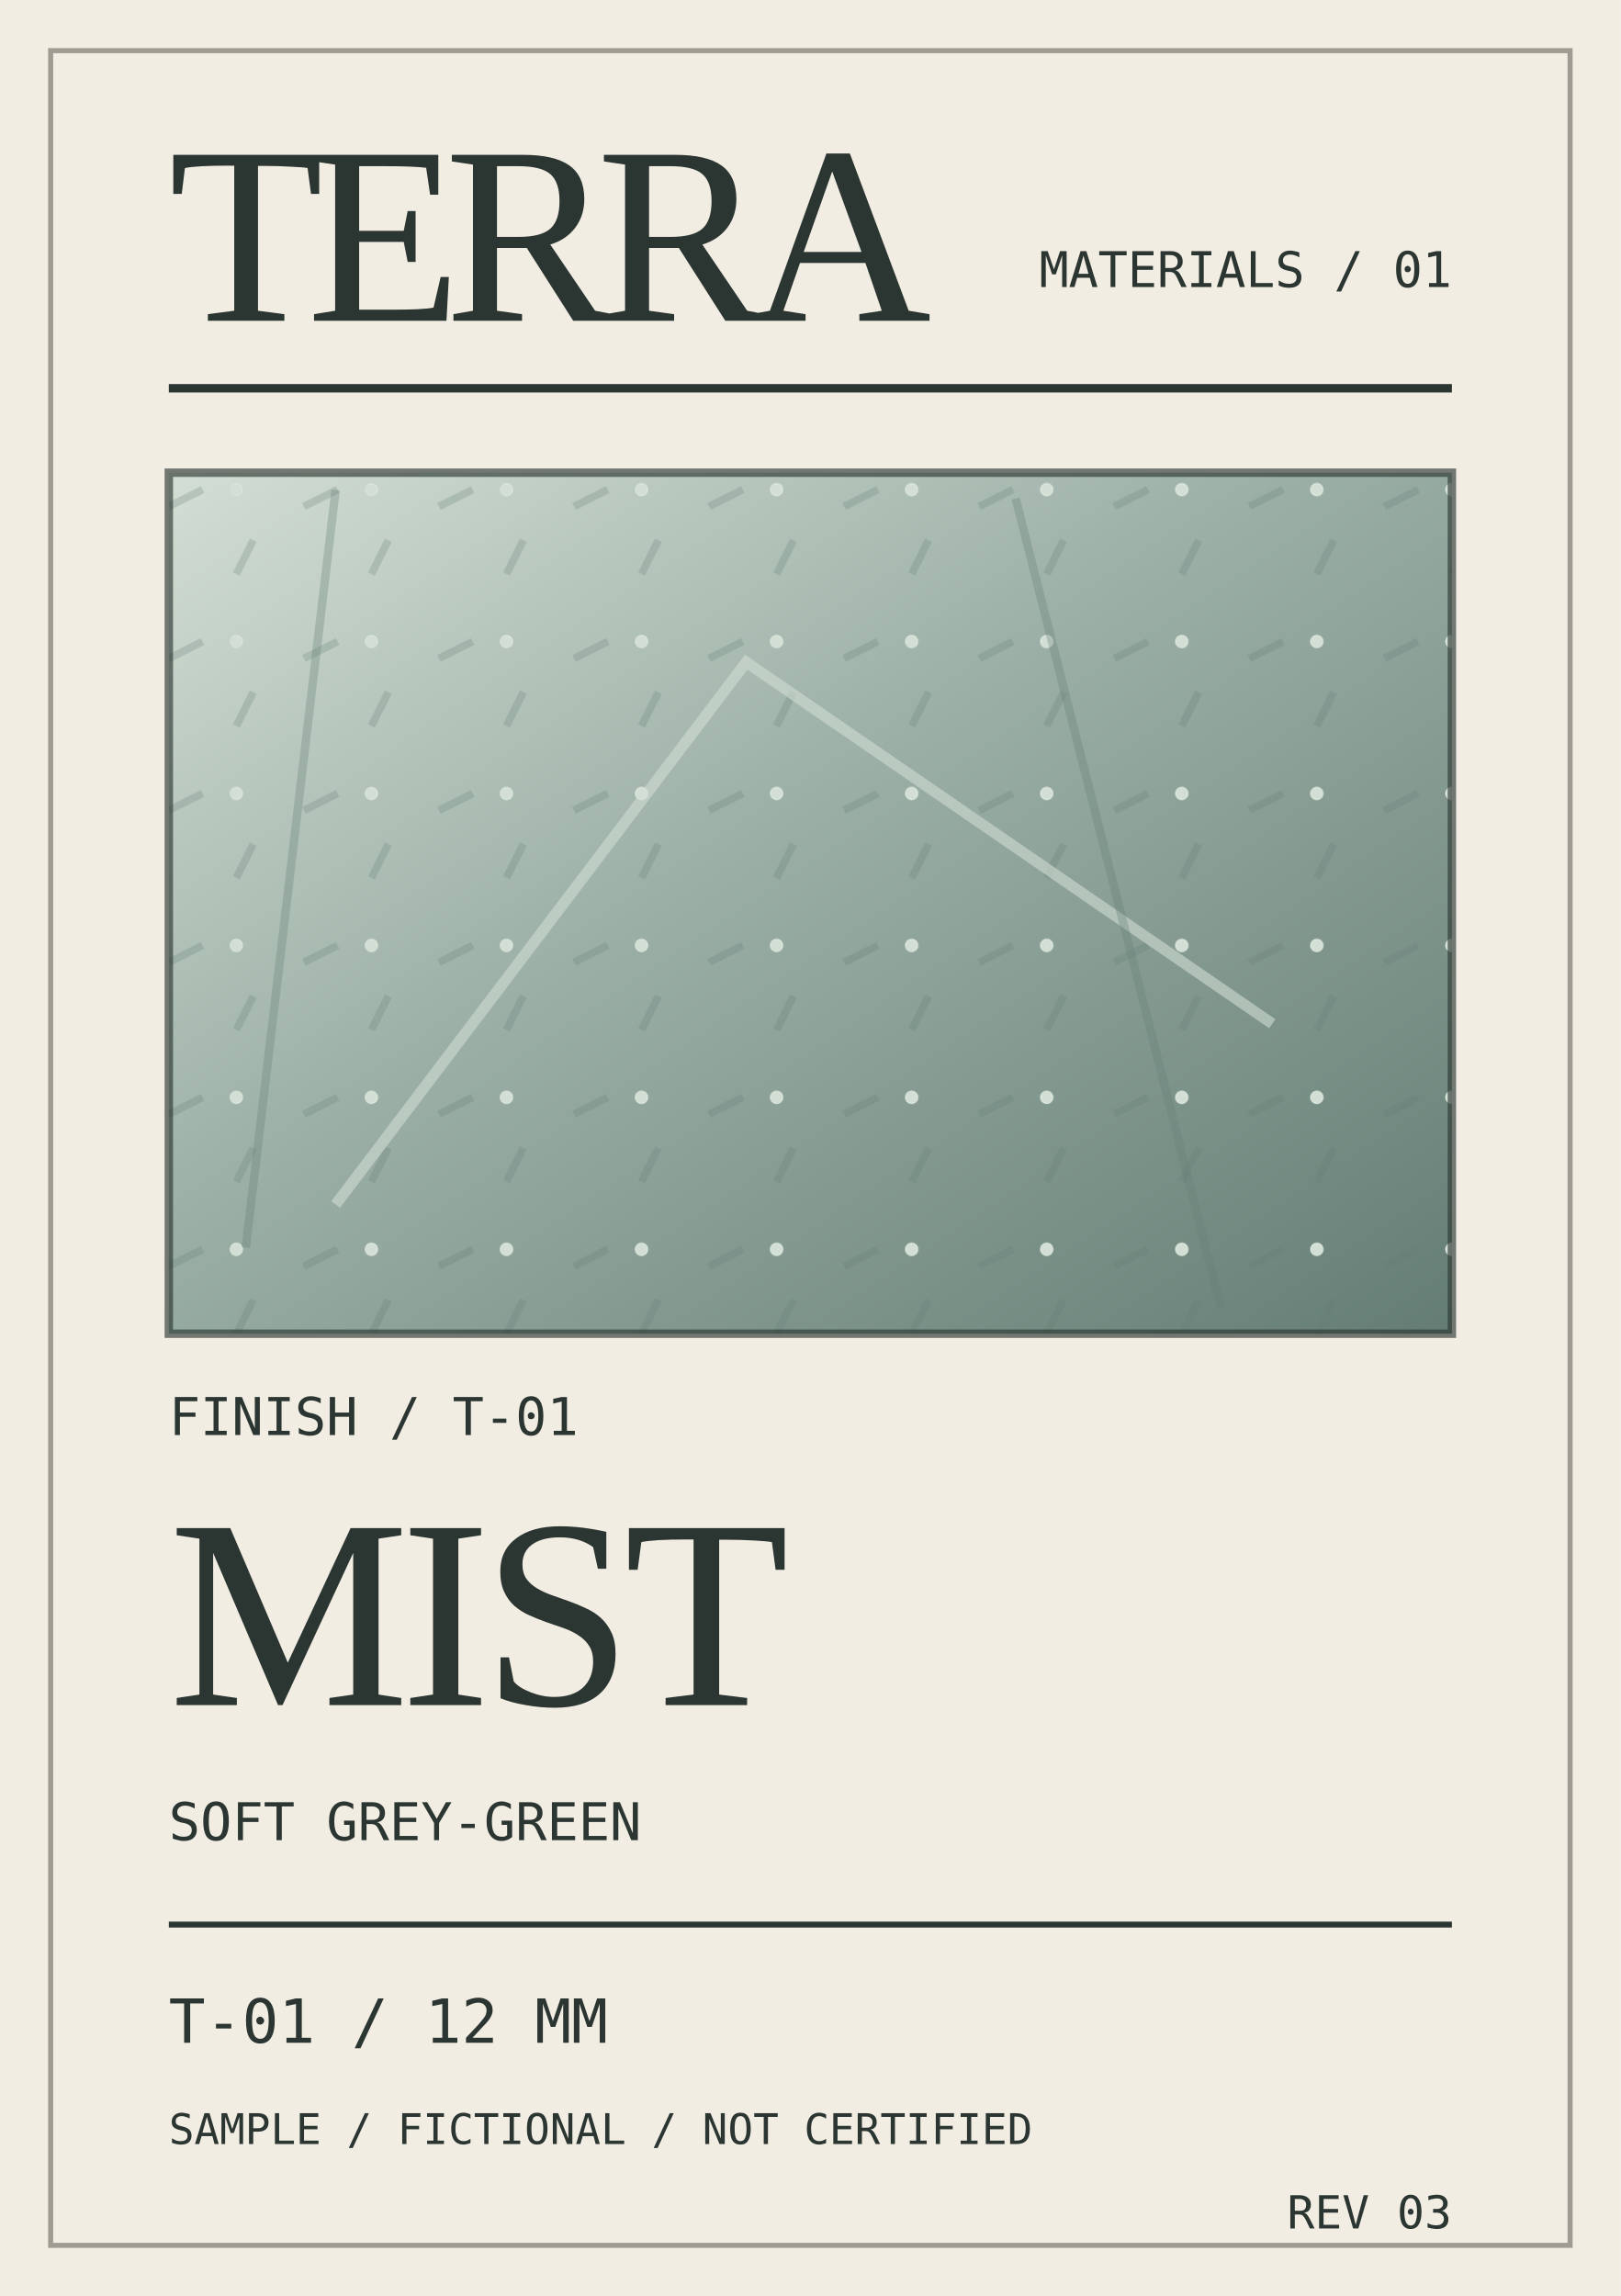
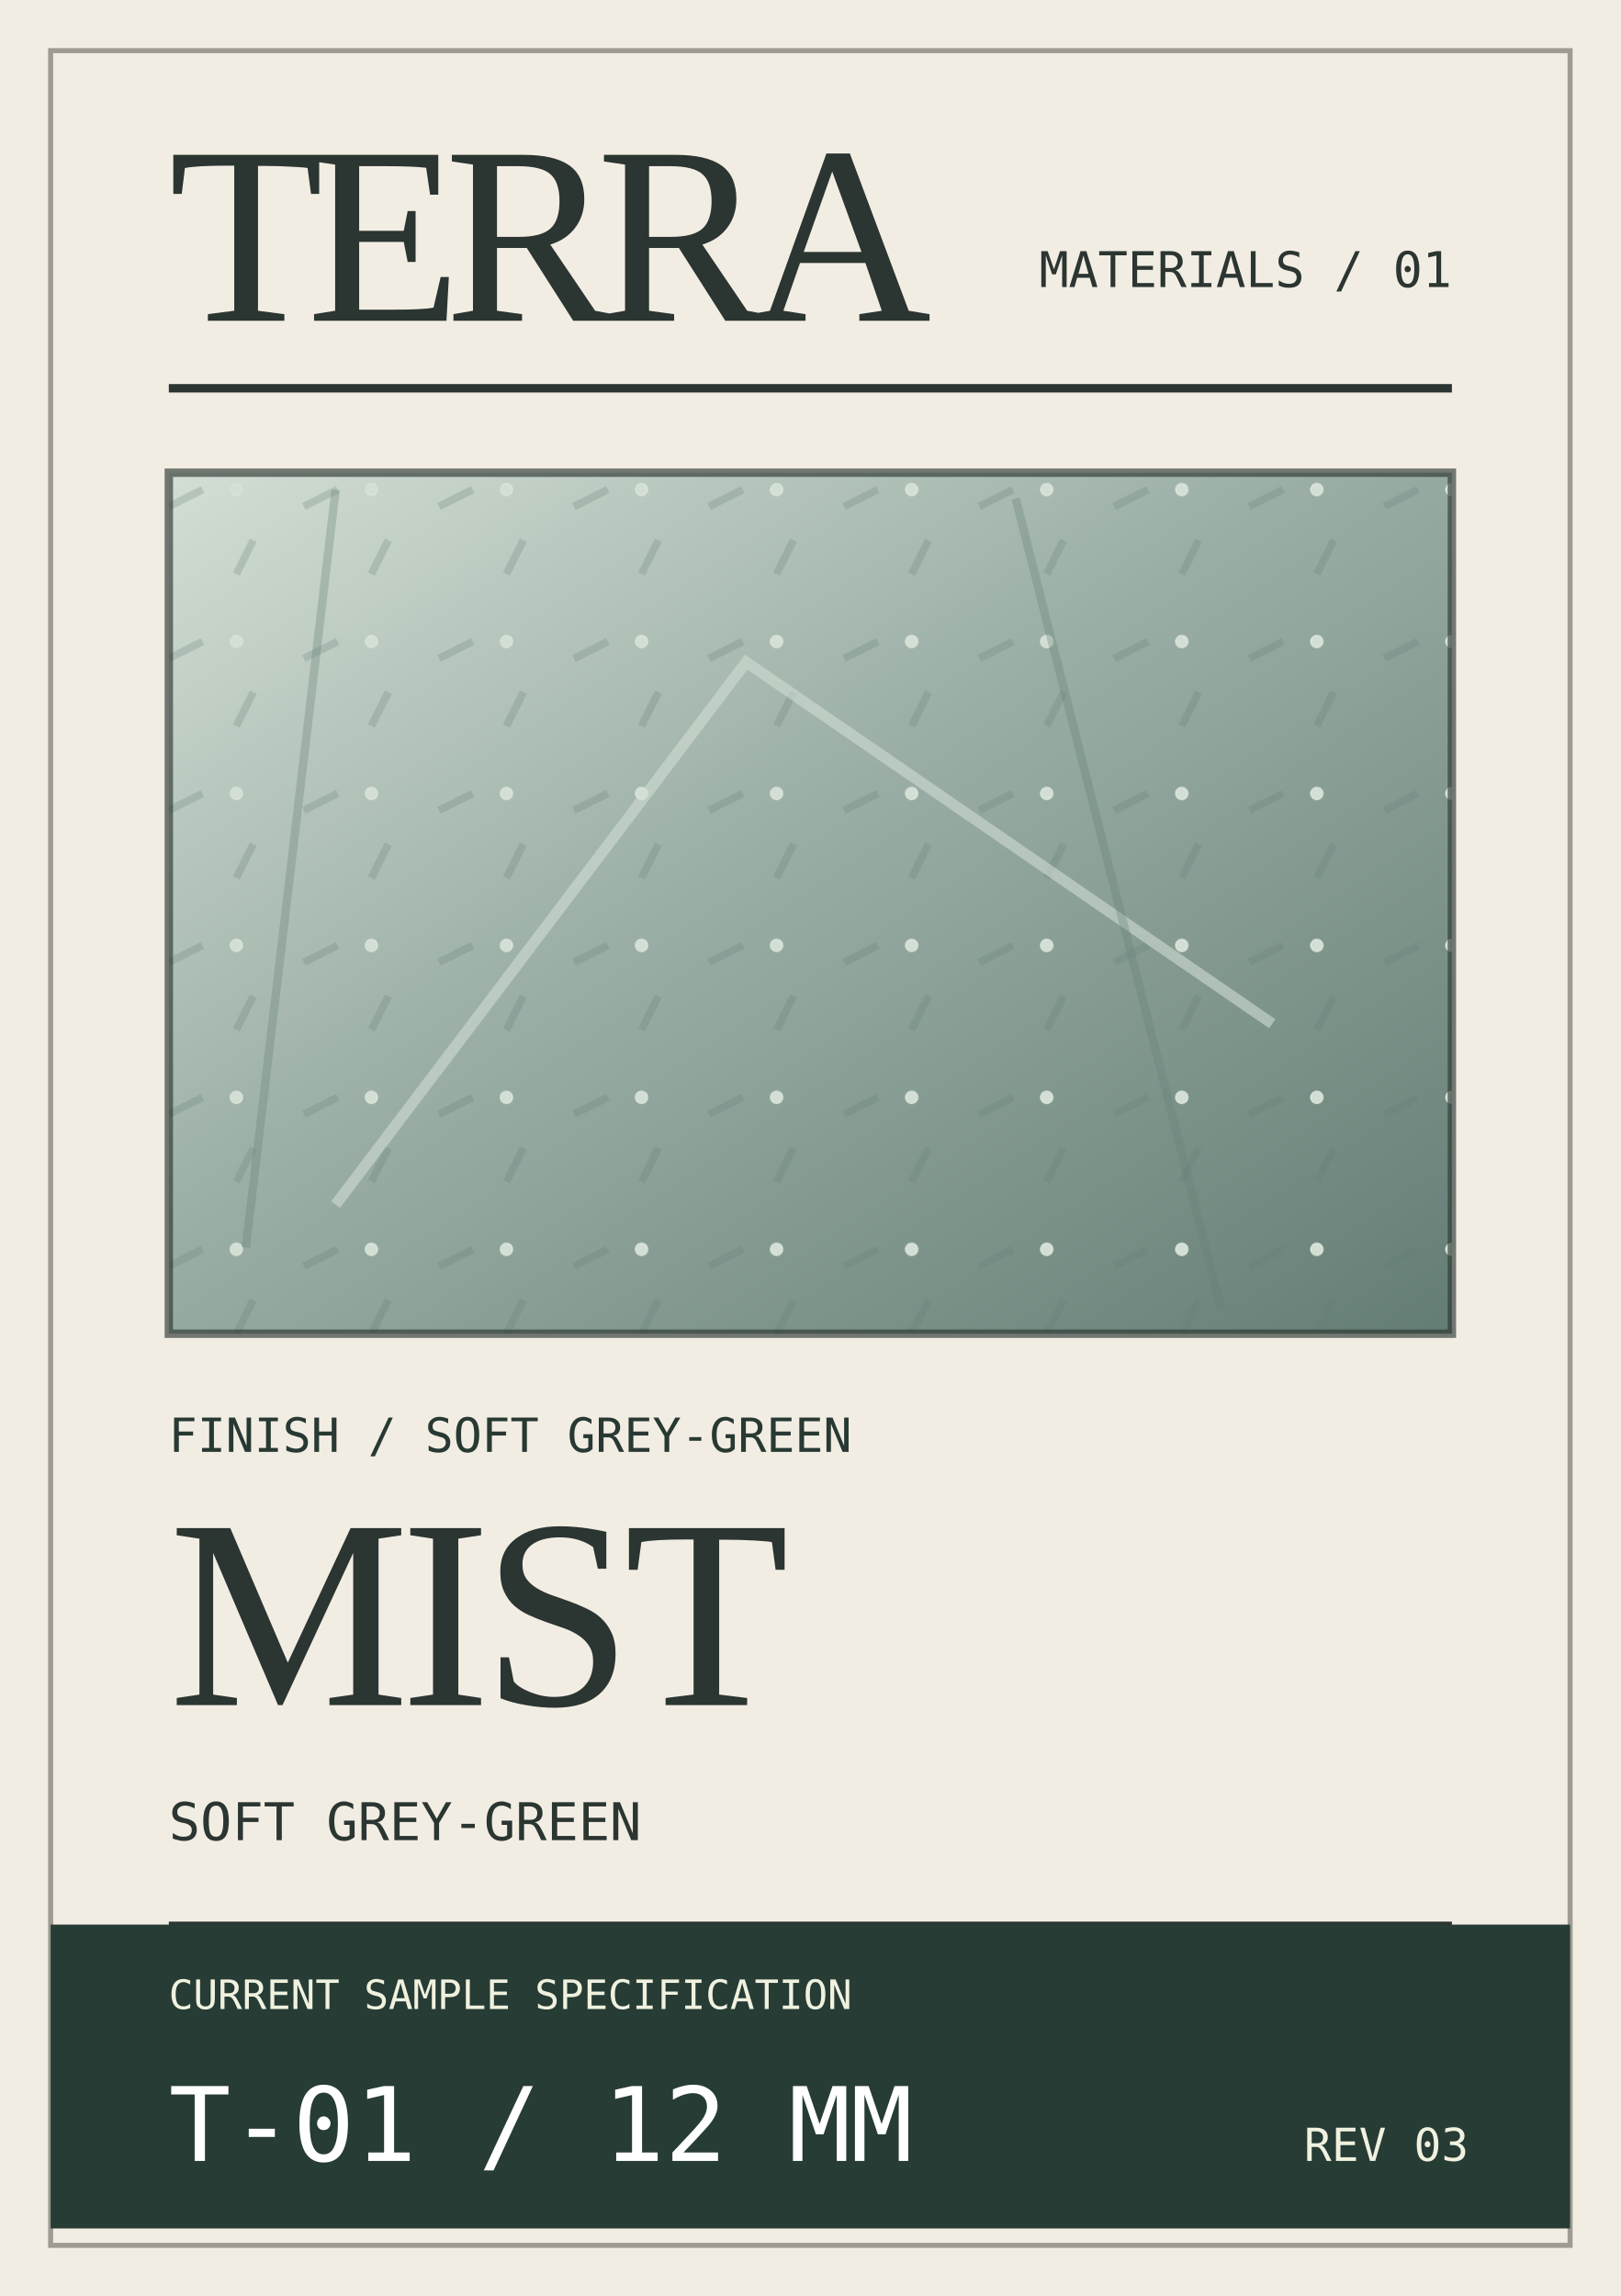
<svg xmlns="http://www.w3.org/2000/svg" width="96mm" height="136mm" viewBox="0 0 96 136" role="img">
  <rect x="0" y="0" width="96" height="136" fill="#F2EDE3" />
  <path d="M3 3H93V133H3Z" fill="none" stroke="#9E9B92" stroke-width=".3" />
  <text x="10" y="19" fill="#2B3531" font-family="Georgia,'Times New Roman',serif" font-size="15" letter-spacing="-1">TERRA</text>
  <text x="86" y="17" fill="#2B3531" font-family="Consolas,monospace" font-size="2.9" text-anchor="end">MATERIALS / 01</text>
  <path d="M10 23H86" stroke="#2B3531" stroke-width=".5" />
  <defs>
    <linearGradient id="mist-3-surface" x1="0" y1="0" x2="1" y2="1">
      <stop stop-color="#D3DED4" />
      <stop offset=".45" stop-color="#9AAEA5" />
      <stop offset="1" stop-color="#647D74" />
    </linearGradient>
    <pattern id="mist-3-aggregate" width="8" height="9" patternUnits="userSpaceOnUse">
      <path d="M2 3l2 -1M6 7l1 -2" stroke="#647D74" opacity=".25" stroke-width=".45" />
      <circle cx="6" cy="2" r=".4" fill="#D3DED4" />
    </pattern>
    <filter id="mist-3-grain">
      <feTurbulence type="fractalNoise" baseFrequency=".08" numOctaves="3" seed="19" stitchTiles="stitch" result="noise" />
      <feComposite operator="in" in="noise" in2="SourceGraphic" result="texture" />
      <feBlend in="SourceGraphic" in2="texture" mode="multiply" />
    </filter>
  </defs>
  <rect x="10" y="28" width="76" height="51" fill="url(#mist-3-surface)" />
  <rect x="10" y="28" width="76" height="51" fill="url(#mist-3-aggregate)" />
  <path d="M19.88 71.35L44.2 39.22L75.36 60.64" fill="none" stroke="#D3DED4" stroke-width=".65" opacity=".58" />
  <path d="M19.88 29.02L14.56 73.9M60.16 29.53L72.32 77.47" stroke="#647D74" stroke-width=".5" opacity=".32" />
  <rect x="10" y="28" width="76" height="51" fill="none" stroke="#2B3531" stroke-width=".5" opacity=".64" />
-   <text x="10" y="85" fill="#2B3531" font-family="Consolas,monospace" font-size="3.1">FINISH / T-01</text>
  <text x="10" y="101" fill="#2B3531" font-family="Georgia,'Times New Roman',serif" font-size="16" letter-spacing="-.5">MIST</text>
  <text x="10" y="109" fill="#2B3531" font-family="Consolas,monospace" font-size="3.1">SOFT GREY-GREEN</text>
  <path d="M10 114H86" stroke="#2B3531" stroke-width=".35" />
-   <text x="10" y="121" fill="#2B3531" font-family="Consolas,monospace" font-size="3.6">T-01 / 12 MM</text>
-   <text x="10" y="127" fill="#2B3531" font-family="Consolas,monospace" font-size="2.5">SAMPLE / FICTIONAL / NOT CERTIFIED</text>
-   <text x="86" y="132" fill="#2B3531" font-family="Consolas,monospace" font-size="2.7" text-anchor="end">REV 03</text>
+   <rect x="3" y="114" width="90" height="18" fill="#263c35" />
+   <text x="10" y="86" fill="#273932" font-family="Consolas,monospace" font-size="2.8" text-anchor="start">FINISH / SOFT GREY-GREEN</text>
+   <text x="10" y="119" fill="#f0f1df" font-family="Consolas,monospace" font-size="2.4" text-anchor="start">CURRENT SAMPLE SPECIFICATION</text>
+   <text x="10" y="128" fill="#ffffff" font-family="Consolas,monospace" font-size="6.1" text-anchor="start">T-01 / 12 MM</text>
+   <text x="87" y="128" fill="#f0f1df" font-family="Consolas,monospace" font-size="2.7" text-anchor="end">REV 03</text>
</svg>
